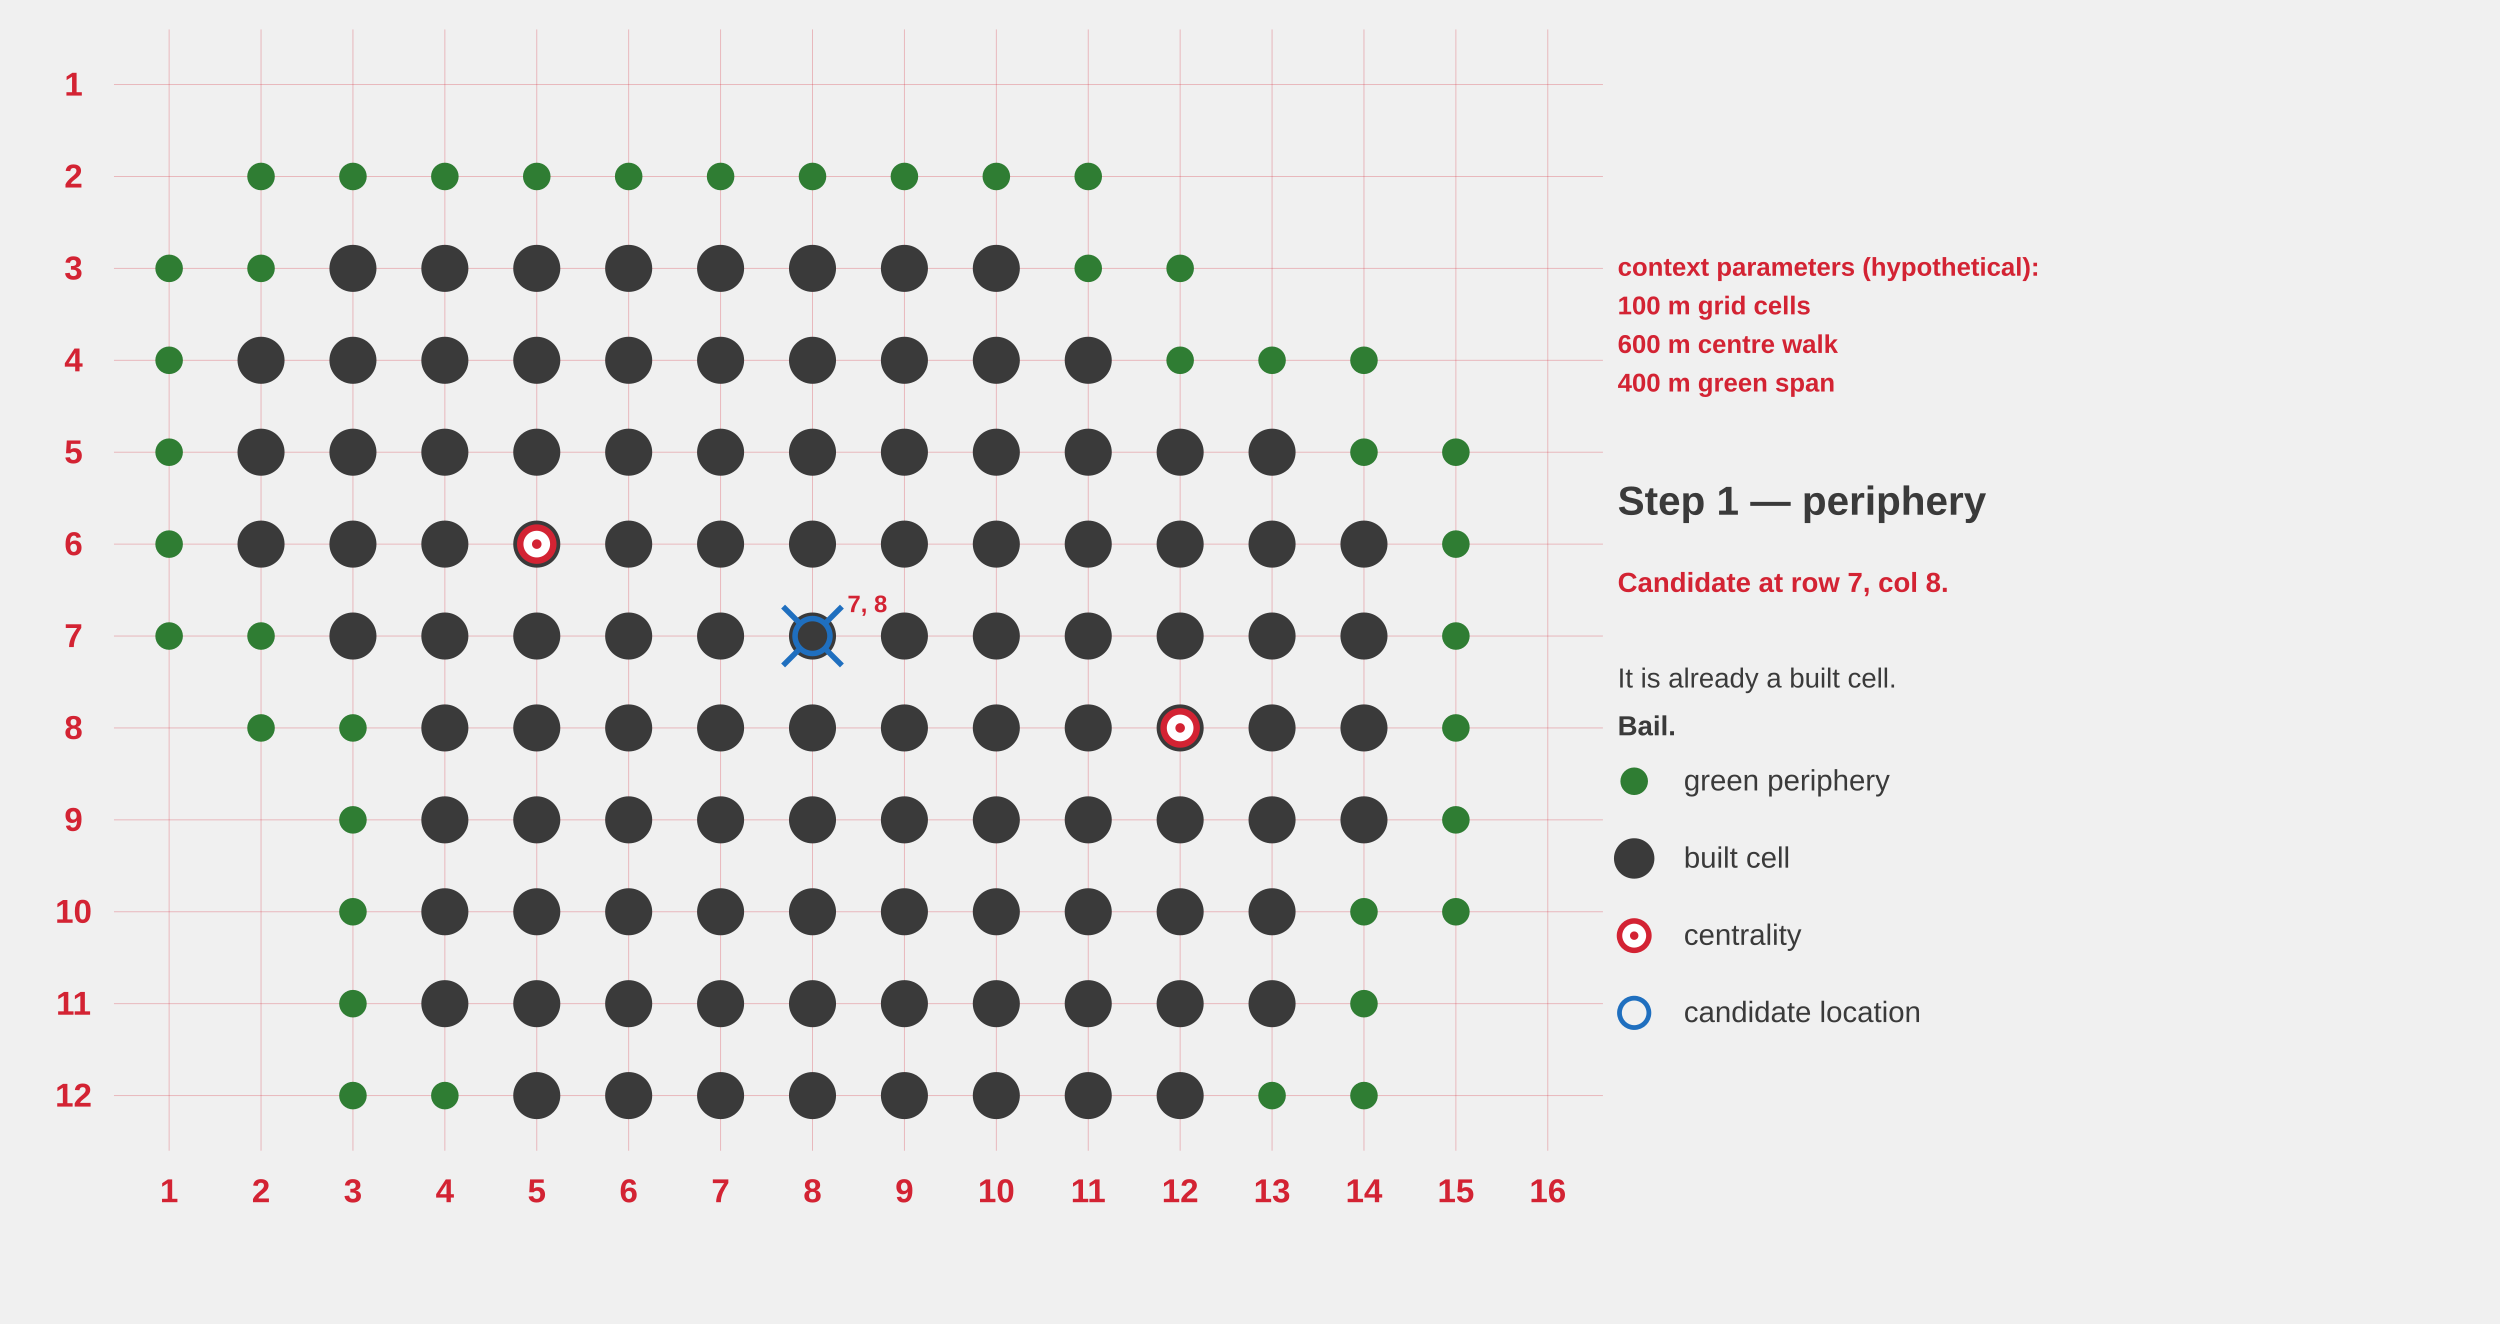
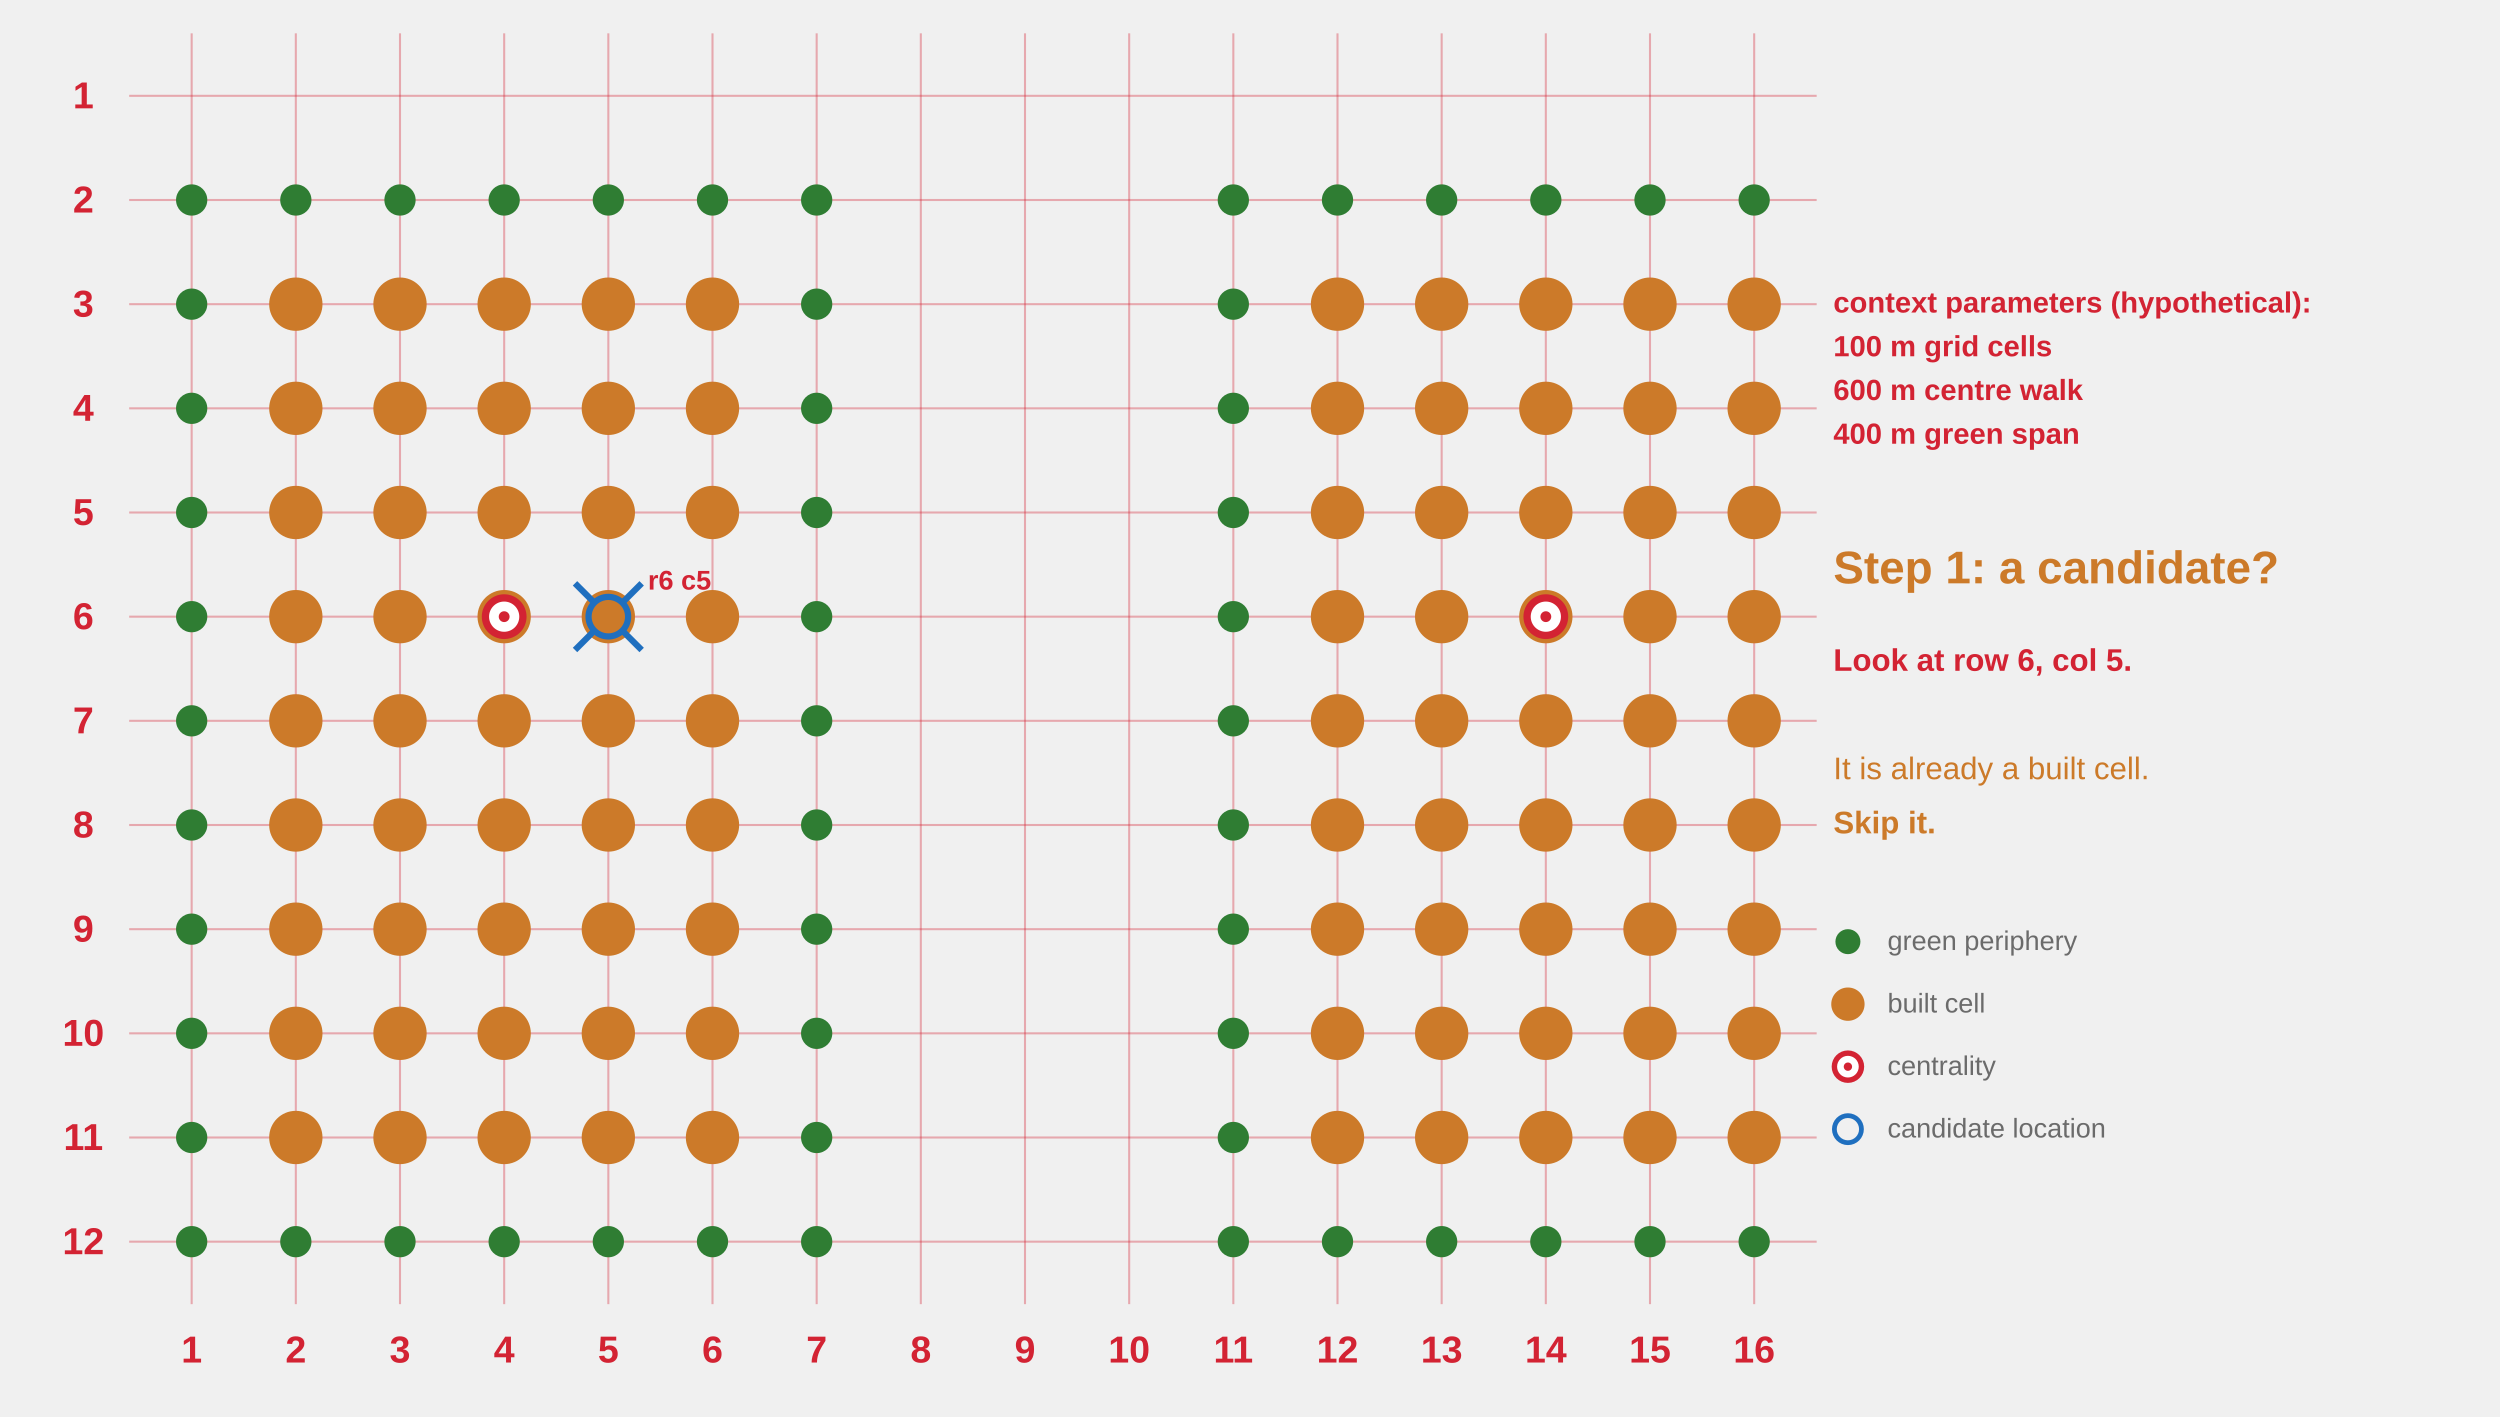
- <svg xmlns="http://www.w3.org/2000/svg" viewBox="0 0 1360 720" font-family="Arial, sans-serif">
-   <line x1="92.0" y1="16.0" x2="92.0" y2="626.0" stroke="#D32333" stroke-width="0.5" opacity="0.3" />
-   <line x1="142.0" y1="16.0" x2="142.0" y2="626.0" stroke="#D32333" stroke-width="0.5" opacity="0.3" />
-   <line x1="192.0" y1="16.0" x2="192.0" y2="626.0" stroke="#D32333" stroke-width="0.5" opacity="0.3" />
-   <line x1="242.0" y1="16.0" x2="242.0" y2="626.0" stroke="#D32333" stroke-width="0.5" opacity="0.3" />
-   <line x1="292.0" y1="16.0" x2="292.0" y2="626.0" stroke="#D32333" stroke-width="0.5" opacity="0.3" />
-   <line x1="342.0" y1="16.0" x2="342.0" y2="626.0" stroke="#D32333" stroke-width="0.5" opacity="0.3" />
-   <line x1="392.0" y1="16.0" x2="392.0" y2="626.0" stroke="#D32333" stroke-width="0.5" opacity="0.3" />
-   <line x1="442.0" y1="16.0" x2="442.0" y2="626.0" stroke="#D32333" stroke-width="0.5" opacity="0.3" />
-   <line x1="492.0" y1="16.0" x2="492.0" y2="626.0" stroke="#D32333" stroke-width="0.5" opacity="0.3" />
-   <line x1="542.0" y1="16.0" x2="542.0" y2="626.0" stroke="#D32333" stroke-width="0.5" opacity="0.3" />
-   <line x1="592.0" y1="16.0" x2="592.0" y2="626.0" stroke="#D32333" stroke-width="0.5" opacity="0.3" />
-   <line x1="642.0" y1="16.0" x2="642.0" y2="626.0" stroke="#D32333" stroke-width="0.5" opacity="0.3" />
-   <line x1="692.0" y1="16.0" x2="692.0" y2="626.0" stroke="#D32333" stroke-width="0.5" opacity="0.3" />
-   <line x1="742.0" y1="16.0" x2="742.0" y2="626.0" stroke="#D32333" stroke-width="0.5" opacity="0.3" />
-   <line x1="792.0" y1="16.0" x2="792.0" y2="626.0" stroke="#D32333" stroke-width="0.5" opacity="0.3" />
-   <line x1="842.0" y1="16.0" x2="842.0" y2="626.0" stroke="#D32333" stroke-width="0.5" opacity="0.3" />
-   <line x1="62.0" y1="46.0" x2="872.0" y2="46.0" stroke="#D32333" stroke-width="0.5" opacity="0.3" />
-   <line x1="62.0" y1="96.0" x2="872.0" y2="96.0" stroke="#D32333" stroke-width="0.5" opacity="0.3" />
-   <line x1="62.0" y1="146.0" x2="872.0" y2="146.0" stroke="#D32333" stroke-width="0.5" opacity="0.3" />
-   <line x1="62.0" y1="196.0" x2="872.0" y2="196.0" stroke="#D32333" stroke-width="0.5" opacity="0.3" />
-   <line x1="62.0" y1="246.0" x2="872.0" y2="246.0" stroke="#D32333" stroke-width="0.5" opacity="0.3" />
-   <line x1="62.0" y1="296.0" x2="872.0" y2="296.0" stroke="#D32333" stroke-width="0.5" opacity="0.3" />
-   <line x1="62.0" y1="346.0" x2="872.0" y2="346.0" stroke="#D32333" stroke-width="0.5" opacity="0.3" />
-   <line x1="62.0" y1="396.0" x2="872.0" y2="396.0" stroke="#D32333" stroke-width="0.5" opacity="0.3" />
-   <line x1="62.0" y1="446.0" x2="872.0" y2="446.0" stroke="#D32333" stroke-width="0.5" opacity="0.3" />
-   <line x1="62.0" y1="496.0" x2="872.0" y2="496.0" stroke="#D32333" stroke-width="0.5" opacity="0.3" />
-   <line x1="62.0" y1="546.0" x2="872.0" y2="546.0" stroke="#D32333" stroke-width="0.5" opacity="0.3" />
-   <line x1="62.0" y1="596.0" x2="872.0" y2="596.0" stroke="#D32333" stroke-width="0.5" opacity="0.3" />
+ <svg xmlns="http://www.w3.org/2000/svg" viewBox="0 0 1200 680" font-family="Arial, sans-serif">
+   <line x1="92.0" y1="16.0" x2="92.0" y2="626.0" stroke="#D32333" stroke-width="1" opacity="0.35" vector-effect="non-scaling-stroke" />
+   <line x1="142.0" y1="16.0" x2="142.0" y2="626.0" stroke="#D32333" stroke-width="1" opacity="0.35" vector-effect="non-scaling-stroke" />
+   <line x1="192.0" y1="16.0" x2="192.0" y2="626.0" stroke="#D32333" stroke-width="1" opacity="0.35" vector-effect="non-scaling-stroke" />
+   <line x1="242.0" y1="16.0" x2="242.0" y2="626.0" stroke="#D32333" stroke-width="1" opacity="0.35" vector-effect="non-scaling-stroke" />
+   <line x1="292.0" y1="16.0" x2="292.0" y2="626.0" stroke="#D32333" stroke-width="1" opacity="0.35" vector-effect="non-scaling-stroke" />
+   <line x1="342.0" y1="16.0" x2="342.0" y2="626.0" stroke="#D32333" stroke-width="1" opacity="0.35" vector-effect="non-scaling-stroke" />
+   <line x1="392.0" y1="16.0" x2="392.0" y2="626.0" stroke="#D32333" stroke-width="1" opacity="0.35" vector-effect="non-scaling-stroke" />
+   <line x1="442.0" y1="16.0" x2="442.0" y2="626.0" stroke="#D32333" stroke-width="1" opacity="0.35" vector-effect="non-scaling-stroke" />
+   <line x1="492.0" y1="16.0" x2="492.0" y2="626.0" stroke="#D32333" stroke-width="1" opacity="0.35" vector-effect="non-scaling-stroke" />
+   <line x1="542.0" y1="16.0" x2="542.0" y2="626.0" stroke="#D32333" stroke-width="1" opacity="0.35" vector-effect="non-scaling-stroke" />
+   <line x1="592.0" y1="16.0" x2="592.0" y2="626.0" stroke="#D32333" stroke-width="1" opacity="0.35" vector-effect="non-scaling-stroke" />
+   <line x1="642.0" y1="16.0" x2="642.0" y2="626.0" stroke="#D32333" stroke-width="1" opacity="0.35" vector-effect="non-scaling-stroke" />
+   <line x1="692.0" y1="16.0" x2="692.0" y2="626.0" stroke="#D32333" stroke-width="1" opacity="0.35" vector-effect="non-scaling-stroke" />
+   <line x1="742.0" y1="16.0" x2="742.0" y2="626.0" stroke="#D32333" stroke-width="1" opacity="0.35" vector-effect="non-scaling-stroke" />
+   <line x1="792.0" y1="16.0" x2="792.0" y2="626.0" stroke="#D32333" stroke-width="1" opacity="0.35" vector-effect="non-scaling-stroke" />
+   <line x1="842.0" y1="16.0" x2="842.0" y2="626.0" stroke="#D32333" stroke-width="1" opacity="0.35" vector-effect="non-scaling-stroke" />
+   <line x1="62.0" y1="46.0" x2="872.0" y2="46.0" stroke="#D32333" stroke-width="1" opacity="0.35" vector-effect="non-scaling-stroke" />
+   <line x1="62.0" y1="96.0" x2="872.0" y2="96.0" stroke="#D32333" stroke-width="1" opacity="0.35" vector-effect="non-scaling-stroke" />
+   <line x1="62.0" y1="146.0" x2="872.0" y2="146.0" stroke="#D32333" stroke-width="1" opacity="0.35" vector-effect="non-scaling-stroke" />
+   <line x1="62.0" y1="196.0" x2="872.0" y2="196.0" stroke="#D32333" stroke-width="1" opacity="0.35" vector-effect="non-scaling-stroke" />
+   <line x1="62.0" y1="246.0" x2="872.0" y2="246.0" stroke="#D32333" stroke-width="1" opacity="0.35" vector-effect="non-scaling-stroke" />
+   <line x1="62.0" y1="296.0" x2="872.0" y2="296.0" stroke="#D32333" stroke-width="1" opacity="0.35" vector-effect="non-scaling-stroke" />
+   <line x1="62.0" y1="346.0" x2="872.0" y2="346.0" stroke="#D32333" stroke-width="1" opacity="0.35" vector-effect="non-scaling-stroke" />
+   <line x1="62.0" y1="396.0" x2="872.0" y2="396.0" stroke="#D32333" stroke-width="1" opacity="0.35" vector-effect="non-scaling-stroke" />
+   <line x1="62.0" y1="446.0" x2="872.0" y2="446.0" stroke="#D32333" stroke-width="1" opacity="0.35" vector-effect="non-scaling-stroke" />
+   <line x1="62.0" y1="496.0" x2="872.0" y2="496.0" stroke="#D32333" stroke-width="1" opacity="0.35" vector-effect="non-scaling-stroke" />
+   <line x1="62.0" y1="546.0" x2="872.0" y2="546.0" stroke="#D32333" stroke-width="1" opacity="0.35" vector-effect="non-scaling-stroke" />
+   <line x1="62.0" y1="596.0" x2="872.0" y2="596.0" stroke="#D32333" stroke-width="1" opacity="0.35" vector-effect="non-scaling-stroke" />
  <text x="92.0" y="654.0" fill="#D32333" font-weight="800" font-size="18" text-anchor="middle">1</text>
  <text x="142.0" y="654.0" fill="#D32333" font-weight="800" font-size="18" text-anchor="middle">2</text>
  <text x="192.0" y="654.0" fill="#D32333" font-weight="800" font-size="18" text-anchor="middle">3</text>
  <text x="242.0" y="654.0" fill="#D32333" font-weight="800" font-size="18" text-anchor="middle">4</text>
  <text x="292.0" y="654.0" fill="#D32333" font-weight="800" font-size="18" text-anchor="middle">5</text>
  <text x="342.0" y="654.0" fill="#D32333" font-weight="800" font-size="18" text-anchor="middle">6</text>
  <text x="392.0" y="654.0" fill="#D32333" font-weight="800" font-size="18" text-anchor="middle">7</text>
  <text x="442.0" y="654.0" fill="#D32333" font-weight="800" font-size="18" text-anchor="middle">8</text>
  <text x="492.0" y="654.0" fill="#D32333" font-weight="800" font-size="18" text-anchor="middle">9</text>
  <text x="542.0" y="654.0" fill="#D32333" font-weight="800" font-size="18" text-anchor="middle">10</text>
  <text x="592.0" y="654.0" fill="#D32333" font-weight="800" font-size="18" text-anchor="middle">11</text>
  <text x="642.0" y="654.0" fill="#D32333" font-weight="800" font-size="18" text-anchor="middle">12</text>
  <text x="692.0" y="654.0" fill="#D32333" font-weight="800" font-size="18" text-anchor="middle">13</text>
  <text x="742.0" y="654.0" fill="#D32333" font-weight="800" font-size="18" text-anchor="middle">14</text>
  <text x="792.0" y="654.0" fill="#D32333" font-weight="800" font-size="18" text-anchor="middle">15</text>
  <text x="842.0" y="654.0" fill="#D32333" font-weight="800" font-size="18" text-anchor="middle">16</text>
  <text x="40.0" y="52.0" fill="#D32333" font-weight="800" font-size="18" text-anchor="middle">1</text>
  <text x="40.0" y="102.0" fill="#D32333" font-weight="800" font-size="18" text-anchor="middle">2</text>
  <text x="40.0" y="152.0" fill="#D32333" font-weight="800" font-size="18" text-anchor="middle">3</text>
  <text x="40.0" y="202.0" fill="#D32333" font-weight="800" font-size="18" text-anchor="middle">4</text>
  <text x="40.0" y="252.0" fill="#D32333" font-weight="800" font-size="18" text-anchor="middle">5</text>
  <text x="40.0" y="302.0" fill="#D32333" font-weight="800" font-size="18" text-anchor="middle">6</text>
  <text x="40.0" y="352.0" fill="#D32333" font-weight="800" font-size="18" text-anchor="middle">7</text>
  <text x="40.0" y="402.0" fill="#D32333" font-weight="800" font-size="18" text-anchor="middle">8</text>
  <text x="40.0" y="452.0" fill="#D32333" font-weight="800" font-size="18" text-anchor="middle">9</text>
  <text x="40.0" y="502.0" fill="#D32333" font-weight="800" font-size="18" text-anchor="middle">10</text>
  <text x="40.0" y="552.0" fill="#D32333" font-weight="800" font-size="18" text-anchor="middle">11</text>
  <text x="40.0" y="602.0" fill="#D32333" font-weight="800" font-size="18" text-anchor="middle">12</text>
+   <circle cx="92.0" cy="96.0" r="7.5" fill="#2f7d33" />
  <circle cx="142.0" cy="96.0" r="7.5" fill="#2f7d33" />
  <circle cx="192.0" cy="96.0" r="7.5" fill="#2f7d33" />
  <circle cx="242.0" cy="96.0" r="7.5" fill="#2f7d33" />
  <circle cx="292.0" cy="96.0" r="7.5" fill="#2f7d33" />
  <circle cx="342.0" cy="96.0" r="7.5" fill="#2f7d33" />
  <circle cx="392.0" cy="96.0" r="7.5" fill="#2f7d33" />
-   <circle cx="442.0" cy="96.0" r="7.5" fill="#2f7d33" />
-   <circle cx="492.0" cy="96.0" r="7.5" fill="#2f7d33" />
-   <circle cx="542.0" cy="96.0" r="7.5" fill="#2f7d33" />
  <circle cx="592.0" cy="96.0" r="7.5" fill="#2f7d33" />
+   <circle cx="642.0" cy="96.0" r="7.5" fill="#2f7d33" />
+   <circle cx="692.0" cy="96.0" r="7.5" fill="#2f7d33" />
+   <circle cx="742.0" cy="96.0" r="7.5" fill="#2f7d33" />
+   <circle cx="792.0" cy="96.0" r="7.5" fill="#2f7d33" />
+   <circle cx="842.0" cy="96.0" r="7.5" fill="#2f7d33" />
  <circle cx="92.0" cy="146.0" r="7.5" fill="#2f7d33" />
-   <circle cx="142.0" cy="146.0" r="7.5" fill="#2f7d33" />
-   <circle cx="192.0" cy="146.0" r="12.8" fill="#3a3a3a" />
-   <circle cx="242.0" cy="146.0" r="12.8" fill="#3a3a3a" />
-   <circle cx="292.0" cy="146.0" r="12.8" fill="#3a3a3a" />
-   <circle cx="342.0" cy="146.0" r="12.8" fill="#3a3a3a" />
-   <circle cx="392.0" cy="146.0" r="12.8" fill="#3a3a3a" />
-   <circle cx="442.0" cy="146.0" r="12.8" fill="#3a3a3a" />
-   <circle cx="492.0" cy="146.0" r="12.8" fill="#3a3a3a" />
-   <circle cx="542.0" cy="146.0" r="12.8" fill="#3a3a3a" />
+   <circle cx="142.0" cy="146.0" r="12.8" fill="#cc7a29" />
+   <circle cx="192.0" cy="146.0" r="12.8" fill="#cc7a29" />
+   <circle cx="242.0" cy="146.0" r="12.8" fill="#cc7a29" />
+   <circle cx="292.0" cy="146.0" r="12.8" fill="#cc7a29" />
+   <circle cx="342.0" cy="146.0" r="12.8" fill="#cc7a29" />
+   <circle cx="392.0" cy="146.0" r="7.5" fill="#2f7d33" />
  <circle cx="592.0" cy="146.0" r="7.5" fill="#2f7d33" />
-   <circle cx="642.0" cy="146.0" r="7.5" fill="#2f7d33" />
+   <circle cx="642.0" cy="146.0" r="12.8" fill="#cc7a29" />
+   <circle cx="692.0" cy="146.0" r="12.8" fill="#cc7a29" />
+   <circle cx="742.0" cy="146.0" r="12.8" fill="#cc7a29" />
+   <circle cx="792.0" cy="146.0" r="12.8" fill="#cc7a29" />
+   <circle cx="842.0" cy="146.0" r="12.8" fill="#cc7a29" />
  <circle cx="92.0" cy="196.0" r="7.5" fill="#2f7d33" />
-   <circle cx="142.0" cy="196.0" r="12.8" fill="#3a3a3a" />
-   <circle cx="192.0" cy="196.0" r="12.8" fill="#3a3a3a" />
-   <circle cx="242.0" cy="196.0" r="12.8" fill="#3a3a3a" />
-   <circle cx="292.0" cy="196.0" r="12.8" fill="#3a3a3a" />
-   <circle cx="342.0" cy="196.0" r="12.8" fill="#3a3a3a" />
-   <circle cx="392.0" cy="196.0" r="12.8" fill="#3a3a3a" />
-   <circle cx="442.0" cy="196.0" r="12.8" fill="#3a3a3a" />
-   <circle cx="492.0" cy="196.0" r="12.8" fill="#3a3a3a" />
-   <circle cx="542.0" cy="196.0" r="12.8" fill="#3a3a3a" />
-   <circle cx="592.0" cy="196.0" r="12.8" fill="#3a3a3a" />
-   <circle cx="642.0" cy="196.0" r="7.5" fill="#2f7d33" />
-   <circle cx="692.0" cy="196.0" r="7.5" fill="#2f7d33" />
-   <circle cx="742.0" cy="196.0" r="7.5" fill="#2f7d33" />
+   <circle cx="142.0" cy="196.0" r="12.8" fill="#cc7a29" />
+   <circle cx="192.0" cy="196.0" r="12.8" fill="#cc7a29" />
+   <circle cx="242.0" cy="196.0" r="12.8" fill="#cc7a29" />
+   <circle cx="292.0" cy="196.0" r="12.8" fill="#cc7a29" />
+   <circle cx="342.0" cy="196.0" r="12.8" fill="#cc7a29" />
+   <circle cx="392.0" cy="196.0" r="7.5" fill="#2f7d33" />
+   <circle cx="592.0" cy="196.0" r="7.5" fill="#2f7d33" />
+   <circle cx="642.0" cy="196.0" r="12.8" fill="#cc7a29" />
+   <circle cx="692.0" cy="196.0" r="12.8" fill="#cc7a29" />
+   <circle cx="742.0" cy="196.0" r="12.8" fill="#cc7a29" />
+   <circle cx="792.0" cy="196.0" r="12.8" fill="#cc7a29" />
+   <circle cx="842.0" cy="196.0" r="12.8" fill="#cc7a29" />
  <circle cx="92.0" cy="246.0" r="7.5" fill="#2f7d33" />
-   <circle cx="142.0" cy="246.0" r="12.8" fill="#3a3a3a" />
-   <circle cx="192.0" cy="246.0" r="12.8" fill="#3a3a3a" />
-   <circle cx="242.0" cy="246.0" r="12.8" fill="#3a3a3a" />
-   <circle cx="292.0" cy="246.0" r="12.8" fill="#3a3a3a" />
-   <circle cx="342.0" cy="246.0" r="12.8" fill="#3a3a3a" />
-   <circle cx="392.0" cy="246.0" r="12.8" fill="#3a3a3a" />
-   <circle cx="442.0" cy="246.0" r="12.8" fill="#3a3a3a" />
-   <circle cx="492.0" cy="246.0" r="12.8" fill="#3a3a3a" />
-   <circle cx="542.0" cy="246.0" r="12.8" fill="#3a3a3a" />
-   <circle cx="592.0" cy="246.0" r="12.8" fill="#3a3a3a" />
-   <circle cx="642.0" cy="246.0" r="12.8" fill="#3a3a3a" />
-   <circle cx="692.0" cy="246.0" r="12.8" fill="#3a3a3a" />
-   <circle cx="742.0" cy="246.0" r="7.5" fill="#2f7d33" />
-   <circle cx="792.0" cy="246.0" r="7.5" fill="#2f7d33" />
+   <circle cx="142.0" cy="246.0" r="12.8" fill="#cc7a29" />
+   <circle cx="192.0" cy="246.0" r="12.8" fill="#cc7a29" />
+   <circle cx="242.0" cy="246.0" r="12.8" fill="#cc7a29" />
+   <circle cx="292.0" cy="246.0" r="12.8" fill="#cc7a29" />
+   <circle cx="342.0" cy="246.0" r="12.8" fill="#cc7a29" />
+   <circle cx="392.0" cy="246.0" r="7.5" fill="#2f7d33" />
+   <circle cx="592.0" cy="246.0" r="7.5" fill="#2f7d33" />
+   <circle cx="642.0" cy="246.0" r="12.8" fill="#cc7a29" />
+   <circle cx="692.0" cy="246.0" r="12.8" fill="#cc7a29" />
+   <circle cx="742.0" cy="246.0" r="12.8" fill="#cc7a29" />
+   <circle cx="792.0" cy="246.0" r="12.8" fill="#cc7a29" />
+   <circle cx="842.0" cy="246.0" r="12.8" fill="#cc7a29" />
  <circle cx="92.0" cy="296.0" r="7.5" fill="#2f7d33" />
-   <circle cx="142.0" cy="296.0" r="12.8" fill="#3a3a3a" />
-   <circle cx="192.0" cy="296.0" r="12.8" fill="#3a3a3a" />
-   <circle cx="242.0" cy="296.0" r="12.8" fill="#3a3a3a" />
-   <circle cx="292.0" cy="296.0" r="12.8" fill="#3a3a3a" />
-   <circle cx="342.0" cy="296.0" r="12.8" fill="#3a3a3a" />
-   <circle cx="392.0" cy="296.0" r="12.8" fill="#3a3a3a" />
-   <circle cx="442.0" cy="296.0" r="12.8" fill="#3a3a3a" />
-   <circle cx="492.0" cy="296.0" r="12.8" fill="#3a3a3a" />
-   <circle cx="542.0" cy="296.0" r="12.8" fill="#3a3a3a" />
-   <circle cx="592.0" cy="296.0" r="12.8" fill="#3a3a3a" />
-   <circle cx="642.0" cy="296.0" r="12.8" fill="#3a3a3a" />
-   <circle cx="692.0" cy="296.0" r="12.8" fill="#3a3a3a" />
-   <circle cx="742.0" cy="296.0" r="12.8" fill="#3a3a3a" />
-   <circle cx="792.0" cy="296.0" r="7.5" fill="#2f7d33" />
+   <circle cx="142.0" cy="296.0" r="12.8" fill="#cc7a29" />
+   <circle cx="192.0" cy="296.0" r="12.8" fill="#cc7a29" />
+   <circle cx="242.0" cy="296.0" r="12.8" fill="#cc7a29" />
+   <circle cx="292.0" cy="296.0" r="12.8" fill="#cc7a29" />
+   <circle cx="342.0" cy="296.0" r="12.8" fill="#cc7a29" />
+   <circle cx="392.0" cy="296.0" r="7.5" fill="#2f7d33" />
+   <circle cx="592.0" cy="296.0" r="7.5" fill="#2f7d33" />
+   <circle cx="642.0" cy="296.0" r="12.8" fill="#cc7a29" />
+   <circle cx="692.0" cy="296.0" r="12.8" fill="#cc7a29" />
+   <circle cx="742.0" cy="296.0" r="12.8" fill="#cc7a29" />
+   <circle cx="792.0" cy="296.0" r="12.8" fill="#cc7a29" />
+   <circle cx="842.0" cy="296.0" r="12.8" fill="#cc7a29" />
  <circle cx="92.0" cy="346.0" r="7.5" fill="#2f7d33" />
-   <circle cx="142.0" cy="346.0" r="7.5" fill="#2f7d33" />
-   <circle cx="192.0" cy="346.0" r="12.8" fill="#3a3a3a" />
-   <circle cx="242.0" cy="346.0" r="12.8" fill="#3a3a3a" />
-   <circle cx="292.0" cy="346.0" r="12.8" fill="#3a3a3a" />
-   <circle cx="342.0" cy="346.0" r="12.8" fill="#3a3a3a" />
-   <circle cx="392.0" cy="346.0" r="12.8" fill="#3a3a3a" />
-   <circle cx="442.0" cy="346.0" r="12.8" fill="#3a3a3a" />
-   <circle cx="492.0" cy="346.0" r="12.8" fill="#3a3a3a" />
-   <circle cx="542.0" cy="346.0" r="12.8" fill="#3a3a3a" />
-   <circle cx="592.0" cy="346.0" r="12.8" fill="#3a3a3a" />
-   <circle cx="642.0" cy="346.0" r="12.8" fill="#3a3a3a" />
-   <circle cx="692.0" cy="346.0" r="12.8" fill="#3a3a3a" />
-   <circle cx="742.0" cy="346.0" r="12.8" fill="#3a3a3a" />
-   <circle cx="792.0" cy="346.0" r="7.5" fill="#2f7d33" />
-   <circle cx="142.0" cy="396.0" r="7.5" fill="#2f7d33" />
-   <circle cx="192.0" cy="396.0" r="7.5" fill="#2f7d33" />
-   <circle cx="242.0" cy="396.0" r="12.8" fill="#3a3a3a" />
-   <circle cx="292.0" cy="396.0" r="12.8" fill="#3a3a3a" />
-   <circle cx="342.0" cy="396.0" r="12.8" fill="#3a3a3a" />
-   <circle cx="392.0" cy="396.0" r="12.8" fill="#3a3a3a" />
-   <circle cx="442.0" cy="396.0" r="12.8" fill="#3a3a3a" />
-   <circle cx="492.0" cy="396.0" r="12.8" fill="#3a3a3a" />
-   <circle cx="542.0" cy="396.0" r="12.8" fill="#3a3a3a" />
-   <circle cx="592.0" cy="396.0" r="12.8" fill="#3a3a3a" />
-   <circle cx="642.0" cy="396.0" r="12.8" fill="#3a3a3a" />
-   <circle cx="692.0" cy="396.0" r="12.8" fill="#3a3a3a" />
-   <circle cx="742.0" cy="396.0" r="12.8" fill="#3a3a3a" />
-   <circle cx="792.0" cy="396.0" r="7.5" fill="#2f7d33" />
-   <circle cx="192.0" cy="446.0" r="7.5" fill="#2f7d33" />
-   <circle cx="242.0" cy="446.0" r="12.8" fill="#3a3a3a" />
-   <circle cx="292.0" cy="446.0" r="12.8" fill="#3a3a3a" />
-   <circle cx="342.0" cy="446.0" r="12.8" fill="#3a3a3a" />
-   <circle cx="392.0" cy="446.0" r="12.8" fill="#3a3a3a" />
-   <circle cx="442.0" cy="446.0" r="12.8" fill="#3a3a3a" />
-   <circle cx="492.0" cy="446.0" r="12.8" fill="#3a3a3a" />
-   <circle cx="542.0" cy="446.0" r="12.8" fill="#3a3a3a" />
-   <circle cx="592.0" cy="446.0" r="12.8" fill="#3a3a3a" />
-   <circle cx="642.0" cy="446.0" r="12.8" fill="#3a3a3a" />
-   <circle cx="692.0" cy="446.0" r="12.8" fill="#3a3a3a" />
-   <circle cx="742.0" cy="446.0" r="12.8" fill="#3a3a3a" />
-   <circle cx="792.0" cy="446.0" r="7.5" fill="#2f7d33" />
-   <circle cx="192.0" cy="496.0" r="7.5" fill="#2f7d33" />
-   <circle cx="242.0" cy="496.0" r="12.8" fill="#3a3a3a" />
-   <circle cx="292.0" cy="496.0" r="12.8" fill="#3a3a3a" />
-   <circle cx="342.0" cy="496.0" r="12.8" fill="#3a3a3a" />
-   <circle cx="392.0" cy="496.0" r="12.8" fill="#3a3a3a" />
-   <circle cx="442.0" cy="496.0" r="12.8" fill="#3a3a3a" />
-   <circle cx="492.0" cy="496.0" r="12.8" fill="#3a3a3a" />
-   <circle cx="542.0" cy="496.0" r="12.8" fill="#3a3a3a" />
-   <circle cx="592.0" cy="496.0" r="12.8" fill="#3a3a3a" />
-   <circle cx="642.0" cy="496.0" r="12.8" fill="#3a3a3a" />
-   <circle cx="692.0" cy="496.0" r="12.8" fill="#3a3a3a" />
-   <circle cx="742.0" cy="496.0" r="7.5" fill="#2f7d33" />
-   <circle cx="792.0" cy="496.0" r="7.5" fill="#2f7d33" />
-   <circle cx="192.0" cy="546.0" r="7.5" fill="#2f7d33" />
-   <circle cx="242.0" cy="546.0" r="12.8" fill="#3a3a3a" />
-   <circle cx="292.0" cy="546.0" r="12.8" fill="#3a3a3a" />
-   <circle cx="342.0" cy="546.0" r="12.8" fill="#3a3a3a" />
-   <circle cx="392.0" cy="546.0" r="12.8" fill="#3a3a3a" />
-   <circle cx="442.0" cy="546.0" r="12.8" fill="#3a3a3a" />
-   <circle cx="492.0" cy="546.0" r="12.8" fill="#3a3a3a" />
-   <circle cx="542.0" cy="546.0" r="12.8" fill="#3a3a3a" />
-   <circle cx="592.0" cy="546.0" r="12.8" fill="#3a3a3a" />
-   <circle cx="642.0" cy="546.0" r="12.8" fill="#3a3a3a" />
-   <circle cx="692.0" cy="546.0" r="12.8" fill="#3a3a3a" />
-   <circle cx="742.0" cy="546.0" r="7.5" fill="#2f7d33" />
+   <circle cx="142.0" cy="346.0" r="12.8" fill="#cc7a29" />
+   <circle cx="192.0" cy="346.0" r="12.8" fill="#cc7a29" />
+   <circle cx="242.0" cy="346.0" r="12.8" fill="#cc7a29" />
+   <circle cx="292.0" cy="346.0" r="12.8" fill="#cc7a29" />
+   <circle cx="342.0" cy="346.0" r="12.8" fill="#cc7a29" />
+   <circle cx="392.0" cy="346.0" r="7.5" fill="#2f7d33" />
+   <circle cx="592.0" cy="346.0" r="7.5" fill="#2f7d33" />
+   <circle cx="642.0" cy="346.0" r="12.8" fill="#cc7a29" />
+   <circle cx="692.0" cy="346.0" r="12.8" fill="#cc7a29" />
+   <circle cx="742.0" cy="346.0" r="12.8" fill="#cc7a29" />
+   <circle cx="792.0" cy="346.0" r="12.8" fill="#cc7a29" />
+   <circle cx="842.0" cy="346.0" r="12.8" fill="#cc7a29" />
+   <circle cx="92.0" cy="396.0" r="7.5" fill="#2f7d33" />
+   <circle cx="142.0" cy="396.0" r="12.8" fill="#cc7a29" />
+   <circle cx="192.0" cy="396.0" r="12.8" fill="#cc7a29" />
+   <circle cx="242.0" cy="396.0" r="12.8" fill="#cc7a29" />
+   <circle cx="292.0" cy="396.0" r="12.8" fill="#cc7a29" />
+   <circle cx="342.0" cy="396.0" r="12.8" fill="#cc7a29" />
+   <circle cx="392.0" cy="396.0" r="7.5" fill="#2f7d33" />
+   <circle cx="592.0" cy="396.0" r="7.5" fill="#2f7d33" />
+   <circle cx="642.0" cy="396.0" r="12.8" fill="#cc7a29" />
+   <circle cx="692.0" cy="396.0" r="12.8" fill="#cc7a29" />
+   <circle cx="742.0" cy="396.0" r="12.8" fill="#cc7a29" />
+   <circle cx="792.0" cy="396.0" r="12.8" fill="#cc7a29" />
+   <circle cx="842.0" cy="396.0" r="12.8" fill="#cc7a29" />
+   <circle cx="92.0" cy="446.0" r="7.5" fill="#2f7d33" />
+   <circle cx="142.0" cy="446.0" r="12.8" fill="#cc7a29" />
+   <circle cx="192.0" cy="446.0" r="12.8" fill="#cc7a29" />
+   <circle cx="242.0" cy="446.0" r="12.8" fill="#cc7a29" />
+   <circle cx="292.0" cy="446.0" r="12.8" fill="#cc7a29" />
+   <circle cx="342.0" cy="446.0" r="12.8" fill="#cc7a29" />
+   <circle cx="392.0" cy="446.0" r="7.5" fill="#2f7d33" />
+   <circle cx="592.0" cy="446.0" r="7.5" fill="#2f7d33" />
+   <circle cx="642.0" cy="446.0" r="12.8" fill="#cc7a29" />
+   <circle cx="692.0" cy="446.0" r="12.8" fill="#cc7a29" />
+   <circle cx="742.0" cy="446.0" r="12.8" fill="#cc7a29" />
+   <circle cx="792.0" cy="446.0" r="12.8" fill="#cc7a29" />
+   <circle cx="842.0" cy="446.0" r="12.8" fill="#cc7a29" />
+   <circle cx="92.0" cy="496.0" r="7.5" fill="#2f7d33" />
+   <circle cx="142.0" cy="496.0" r="12.8" fill="#cc7a29" />
+   <circle cx="192.0" cy="496.0" r="12.8" fill="#cc7a29" />
+   <circle cx="242.0" cy="496.0" r="12.8" fill="#cc7a29" />
+   <circle cx="292.0" cy="496.0" r="12.8" fill="#cc7a29" />
+   <circle cx="342.0" cy="496.0" r="12.8" fill="#cc7a29" />
+   <circle cx="392.0" cy="496.0" r="7.5" fill="#2f7d33" />
+   <circle cx="592.0" cy="496.0" r="7.5" fill="#2f7d33" />
+   <circle cx="642.0" cy="496.0" r="12.8" fill="#cc7a29" />
+   <circle cx="692.0" cy="496.0" r="12.8" fill="#cc7a29" />
+   <circle cx="742.0" cy="496.0" r="12.8" fill="#cc7a29" />
+   <circle cx="792.0" cy="496.0" r="12.8" fill="#cc7a29" />
+   <circle cx="842.0" cy="496.0" r="12.8" fill="#cc7a29" />
+   <circle cx="92.0" cy="546.0" r="7.5" fill="#2f7d33" />
+   <circle cx="142.0" cy="546.0" r="12.8" fill="#cc7a29" />
+   <circle cx="192.0" cy="546.0" r="12.8" fill="#cc7a29" />
+   <circle cx="242.0" cy="546.0" r="12.8" fill="#cc7a29" />
+   <circle cx="292.0" cy="546.0" r="12.8" fill="#cc7a29" />
+   <circle cx="342.0" cy="546.0" r="12.8" fill="#cc7a29" />
+   <circle cx="392.0" cy="546.0" r="7.5" fill="#2f7d33" />
+   <circle cx="592.0" cy="546.0" r="7.5" fill="#2f7d33" />
+   <circle cx="642.0" cy="546.0" r="12.8" fill="#cc7a29" />
+   <circle cx="692.0" cy="546.0" r="12.8" fill="#cc7a29" />
+   <circle cx="742.0" cy="546.0" r="12.8" fill="#cc7a29" />
+   <circle cx="792.0" cy="546.0" r="12.8" fill="#cc7a29" />
+   <circle cx="842.0" cy="546.0" r="12.8" fill="#cc7a29" />
+   <circle cx="92.0" cy="596.0" r="7.5" fill="#2f7d33" />
+   <circle cx="142.0" cy="596.0" r="7.5" fill="#2f7d33" />
  <circle cx="192.0" cy="596.0" r="7.5" fill="#2f7d33" />
  <circle cx="242.0" cy="596.0" r="7.5" fill="#2f7d33" />
-   <circle cx="292.0" cy="596.0" r="12.8" fill="#3a3a3a" />
-   <circle cx="342.0" cy="596.0" r="12.8" fill="#3a3a3a" />
-   <circle cx="392.0" cy="596.0" r="12.8" fill="#3a3a3a" />
-   <circle cx="442.0" cy="596.0" r="12.8" fill="#3a3a3a" />
-   <circle cx="492.0" cy="596.0" r="12.8" fill="#3a3a3a" />
-   <circle cx="542.0" cy="596.0" r="12.8" fill="#3a3a3a" />
-   <circle cx="592.0" cy="596.0" r="12.8" fill="#3a3a3a" />
-   <circle cx="642.0" cy="596.0" r="12.8" fill="#3a3a3a" />
+   <circle cx="292.0" cy="596.0" r="7.5" fill="#2f7d33" />
+   <circle cx="342.0" cy="596.0" r="7.5" fill="#2f7d33" />
+   <circle cx="392.0" cy="596.0" r="7.5" fill="#2f7d33" />
+   <circle cx="592.0" cy="596.0" r="7.5" fill="#2f7d33" />
+   <circle cx="642.0" cy="596.0" r="7.5" fill="#2f7d33" />
  <circle cx="692.0" cy="596.0" r="7.5" fill="#2f7d33" />
  <circle cx="742.0" cy="596.0" r="7.5" fill="#2f7d33" />
-   <circle cx="292.0" cy="296.0" r="9" fill="white" stroke="#D32333" stroke-width="3.5" />
-   <circle cx="292.0" cy="296.0" r="2.6" fill="#D32333" />
-   <circle cx="642.0" cy="396.0" r="9" fill="white" stroke="#D32333" stroke-width="3.5" />
-   <circle cx="642.0" cy="396.0" r="2.6" fill="#D32333" />
-   <circle cx="442.0" cy="346.0" r="9.5" fill="none" stroke="#1f6fbf" stroke-width="3" />
-   <line x1="435.0" y1="339.0" x2="426.0" y2="330.0" stroke="#1f6fbf" stroke-width="3" />
-   <line x1="449.0" y1="339.0" x2="458.0" y2="330.0" stroke="#1f6fbf" stroke-width="3" />
-   <line x1="449.0" y1="353.0" x2="458.0" y2="362.0" stroke="#1f6fbf" stroke-width="3" />
-   <line x1="435.0" y1="353.0" x2="426.0" y2="362.0" stroke="#1f6fbf" stroke-width="3" />
-   <text x="461.0" y="333.0" fill="#D32333" font-weight="700" font-size="13">7, 8</text>
+   <circle cx="792.0" cy="596.0" r="7.5" fill="#2f7d33" />
+   <circle cx="842.0" cy="596.0" r="7.5" fill="#2f7d33" />
+   <circle cx="242.0" cy="296.0" r="9" fill="white" stroke="#D32333" stroke-width="3.5" />
+   <circle cx="242.0" cy="296.0" r="2.6" fill="#D32333" />
+   <circle cx="742.0" cy="296.0" r="9" fill="white" stroke="#D32333" stroke-width="3.5" />
+   <circle cx="742.0" cy="296.0" r="2.6" fill="#D32333" />
+   <circle cx="292.0" cy="296.0" r="9.5" fill="none" stroke="#1f6fbf" stroke-width="3" />
+   <line x1="285.0" y1="289.0" x2="276.0" y2="280.0" stroke="#1f6fbf" stroke-width="3" />
+   <line x1="299.0" y1="289.0" x2="308.0" y2="280.0" stroke="#1f6fbf" stroke-width="3" />
+   <line x1="299.0" y1="303.0" x2="308.0" y2="312.0" stroke="#1f6fbf" stroke-width="3" />
+   <line x1="285.0" y1="303.0" x2="276.0" y2="312.0" stroke="#1f6fbf" stroke-width="3" />
+   <text x="311.0" y="283.0" fill="#D32333" font-weight="700" font-size="13">r6 c5</text>
  <text x="880" y="150" fill="#D32333" font-weight="700" font-size="14">context parameters (hypothetical):</text>
  <text x="880" y="171" fill="#D32333" font-weight="700" font-size="14">100 m grid cells</text>
  <text x="880" y="192" fill="#D32333" font-weight="700" font-size="14">600 m centre walk</text>
  <text x="880" y="213" fill="#D32333" font-weight="700" font-size="14">400 m green span</text>
-   <text x="880" y="280" fill="#3a3a3a" font-weight="700" font-size="22">Step 1 — periphery</text>
-   <text x="880" y="322" fill="#D32333" font-weight="700" font-size="15">Candidate at row 7, col 8.</text>
-   <text x="880" y="374" fill="#3a3a3a" font-weight="400" font-size="15">It is already a built cell.</text>
-   <text x="880" y="400" fill="#3a3a3a" font-weight="700" font-size="15">Bail.</text>
-   <circle cx="889" cy="425" r="7.5" fill="#2f7d33" />
-   <text x="916" y="430" fill="#3a3a3a" font-size="16">green periphery</text>
-   <circle cx="889" cy="467" r="11" fill="#3a3a3a" />
-   <text x="916" y="472" fill="#3a3a3a" font-size="16">built cell</text>
-   <circle cx="889" cy="509" r="8" fill="white" stroke="#D32333" stroke-width="3" />
-   <circle cx="889" cy="509" r="2.3" fill="#D32333" />
-   <text x="916" y="514" fill="#3a3a3a" font-size="16">centrality</text>
-   <circle cx="889" cy="551" r="8" fill="none" stroke="#1f6fbf" stroke-width="2.6" />
-   <text x="916" y="556" fill="#3a3a3a" font-size="16">candidate location</text>
+   <text x="880" y="280" fill="#cc7a29" font-weight="700" font-size="22">Step 1: a candidate?</text>
+   <text x="880" y="322" fill="#D32333" font-weight="700" font-size="15">Look at row 6, col 5.</text>
+   <text x="880" y="374" fill="#cc7a29" font-weight="400" font-size="15">It is already a built cell.</text>
+   <text x="880" y="400" fill="#cc7a29" font-weight="700" font-size="15">Skip it.</text>
+   <circle cx="887" cy="452" r="6" fill="#2f7d33" />
+   <text x="906" y="456" fill="#6b6b6b" font-size="13">green periphery</text>
+   <circle cx="887" cy="482" r="8" fill="#cc7a29" />
+   <text x="906" y="486" fill="#6b6b6b" font-size="13">built cell</text>
+   <circle cx="887" cy="512" r="6.5" fill="white" stroke="#D32333" stroke-width="2.6" />
+   <circle cx="887" cy="512" r="2" fill="#D32333" />
+   <text x="906" y="516" fill="#6b6b6b" font-size="13">centrality</text>
+   <circle cx="887" cy="542" r="6.5" fill="none" stroke="#1f6fbf" stroke-width="2.3" />
+   <text x="906" y="546" fill="#6b6b6b" font-size="13">candidate location</text>
</svg>
